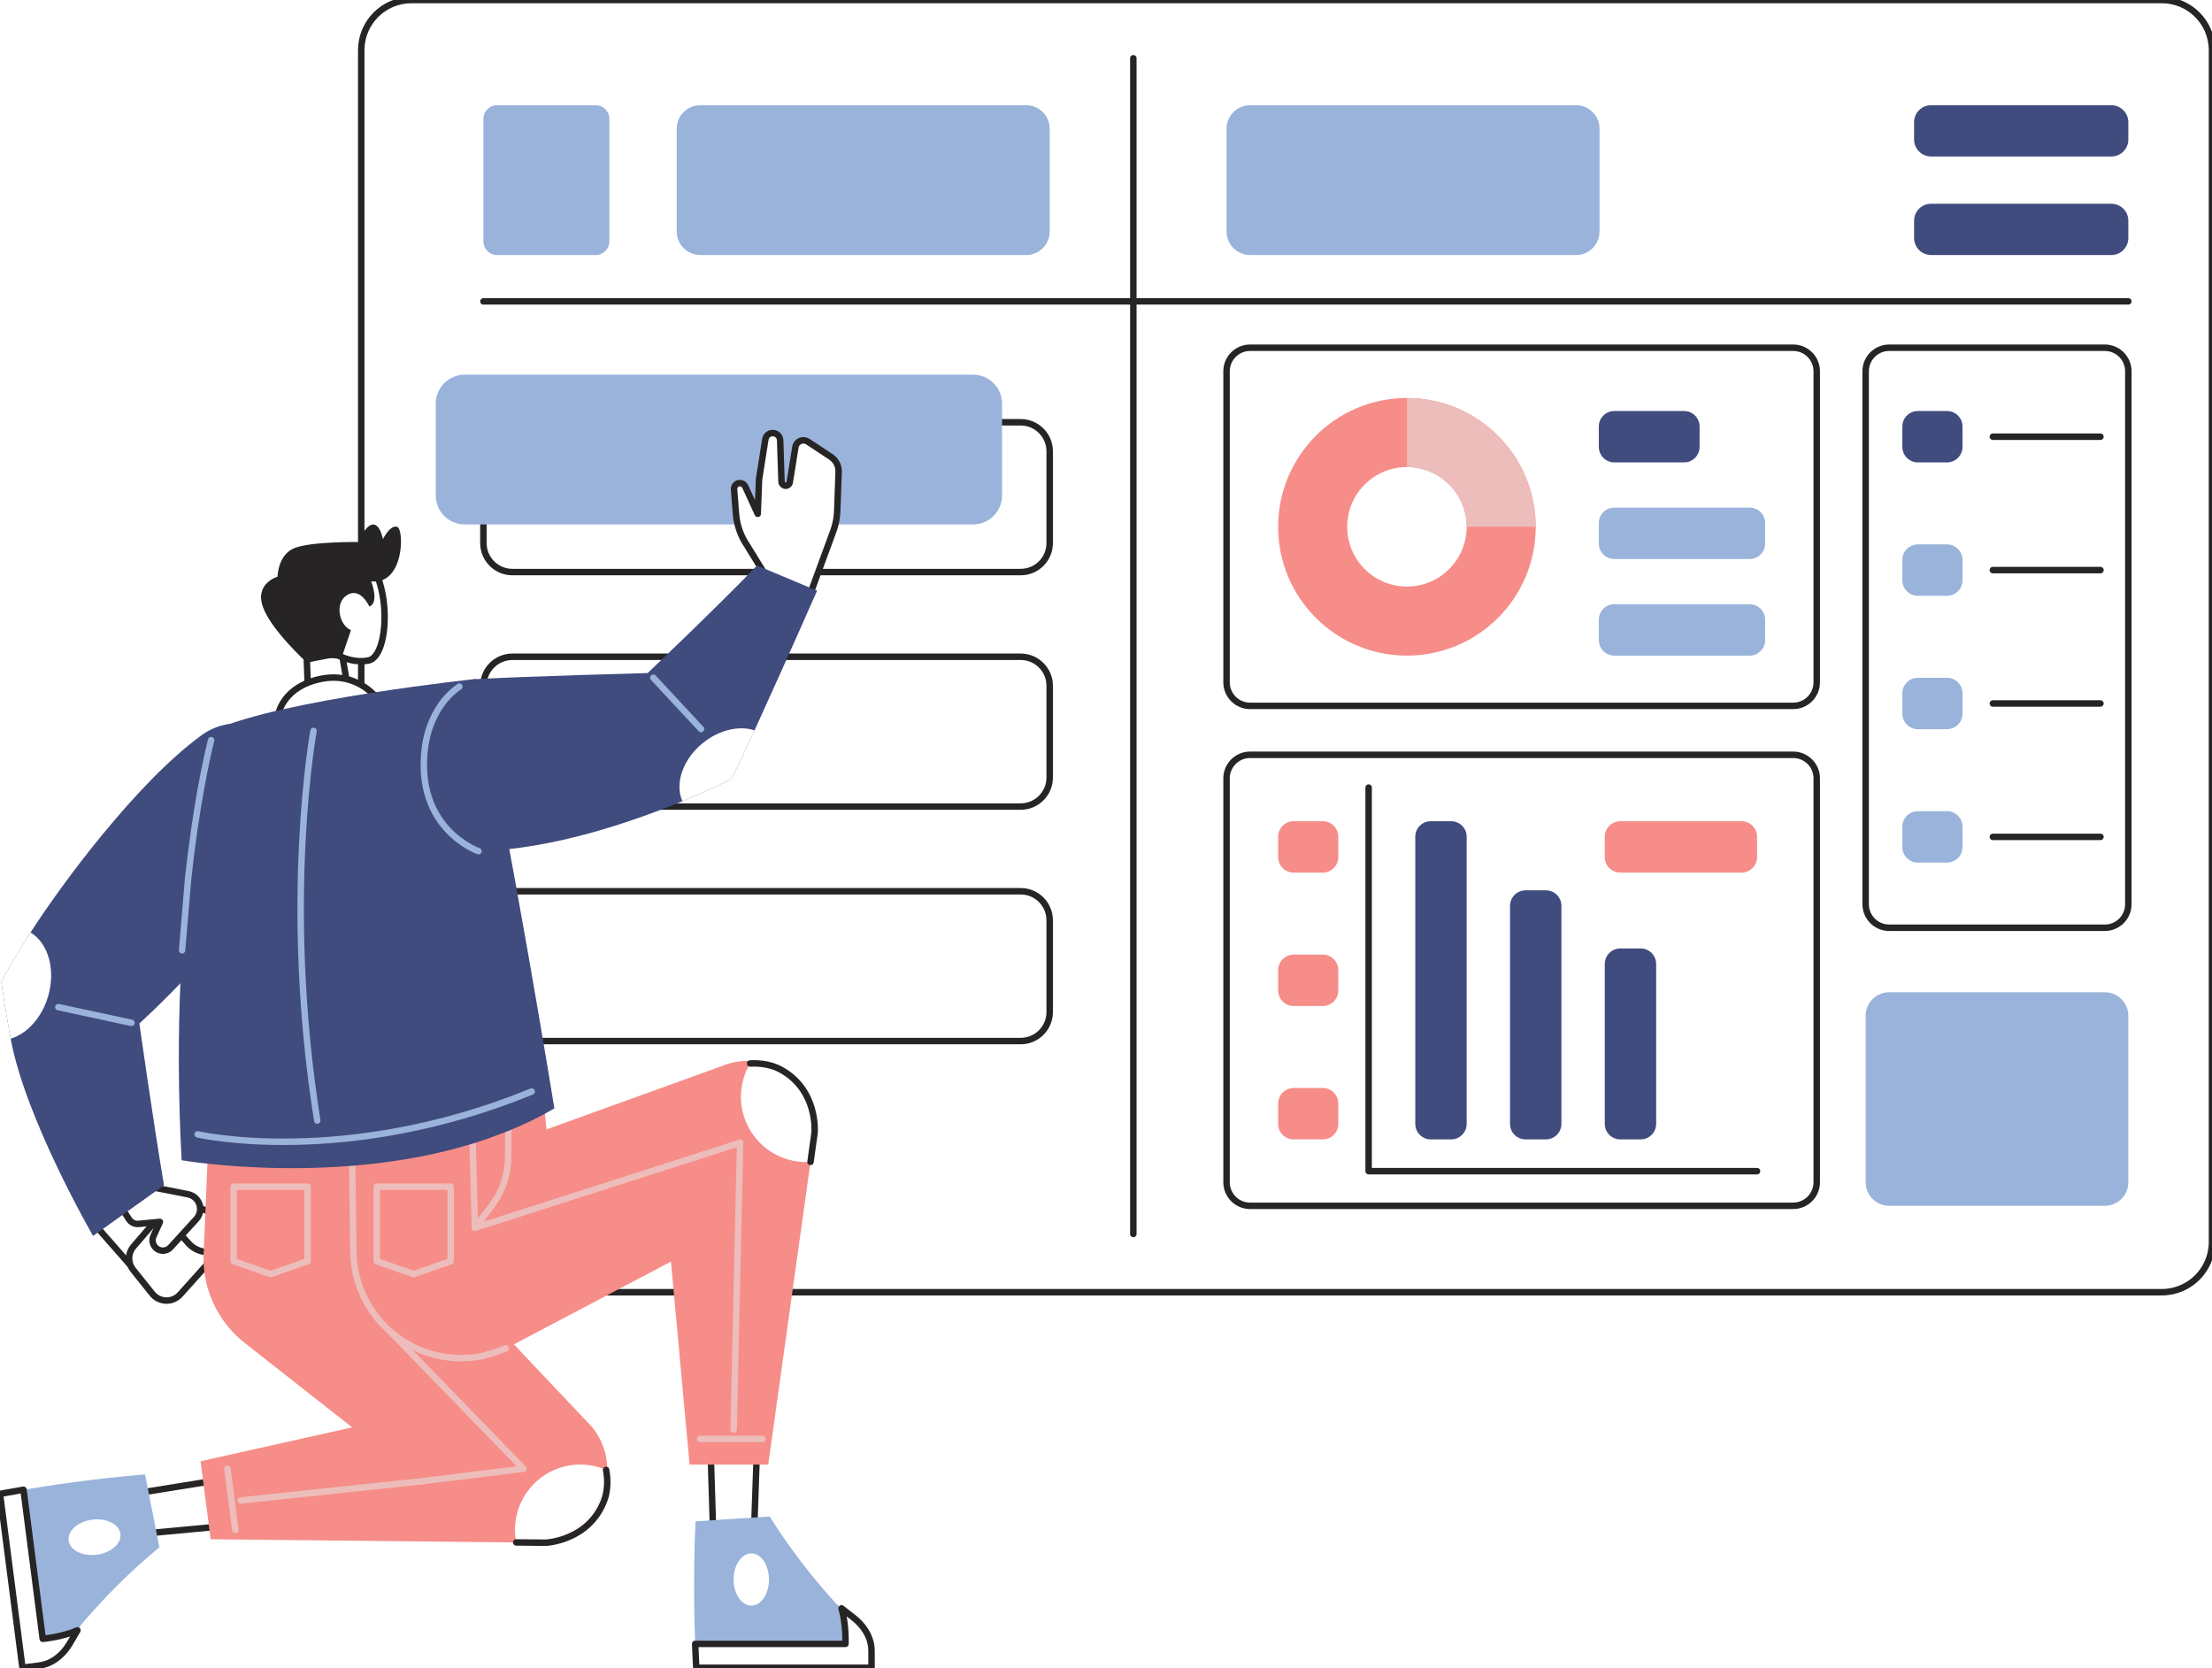
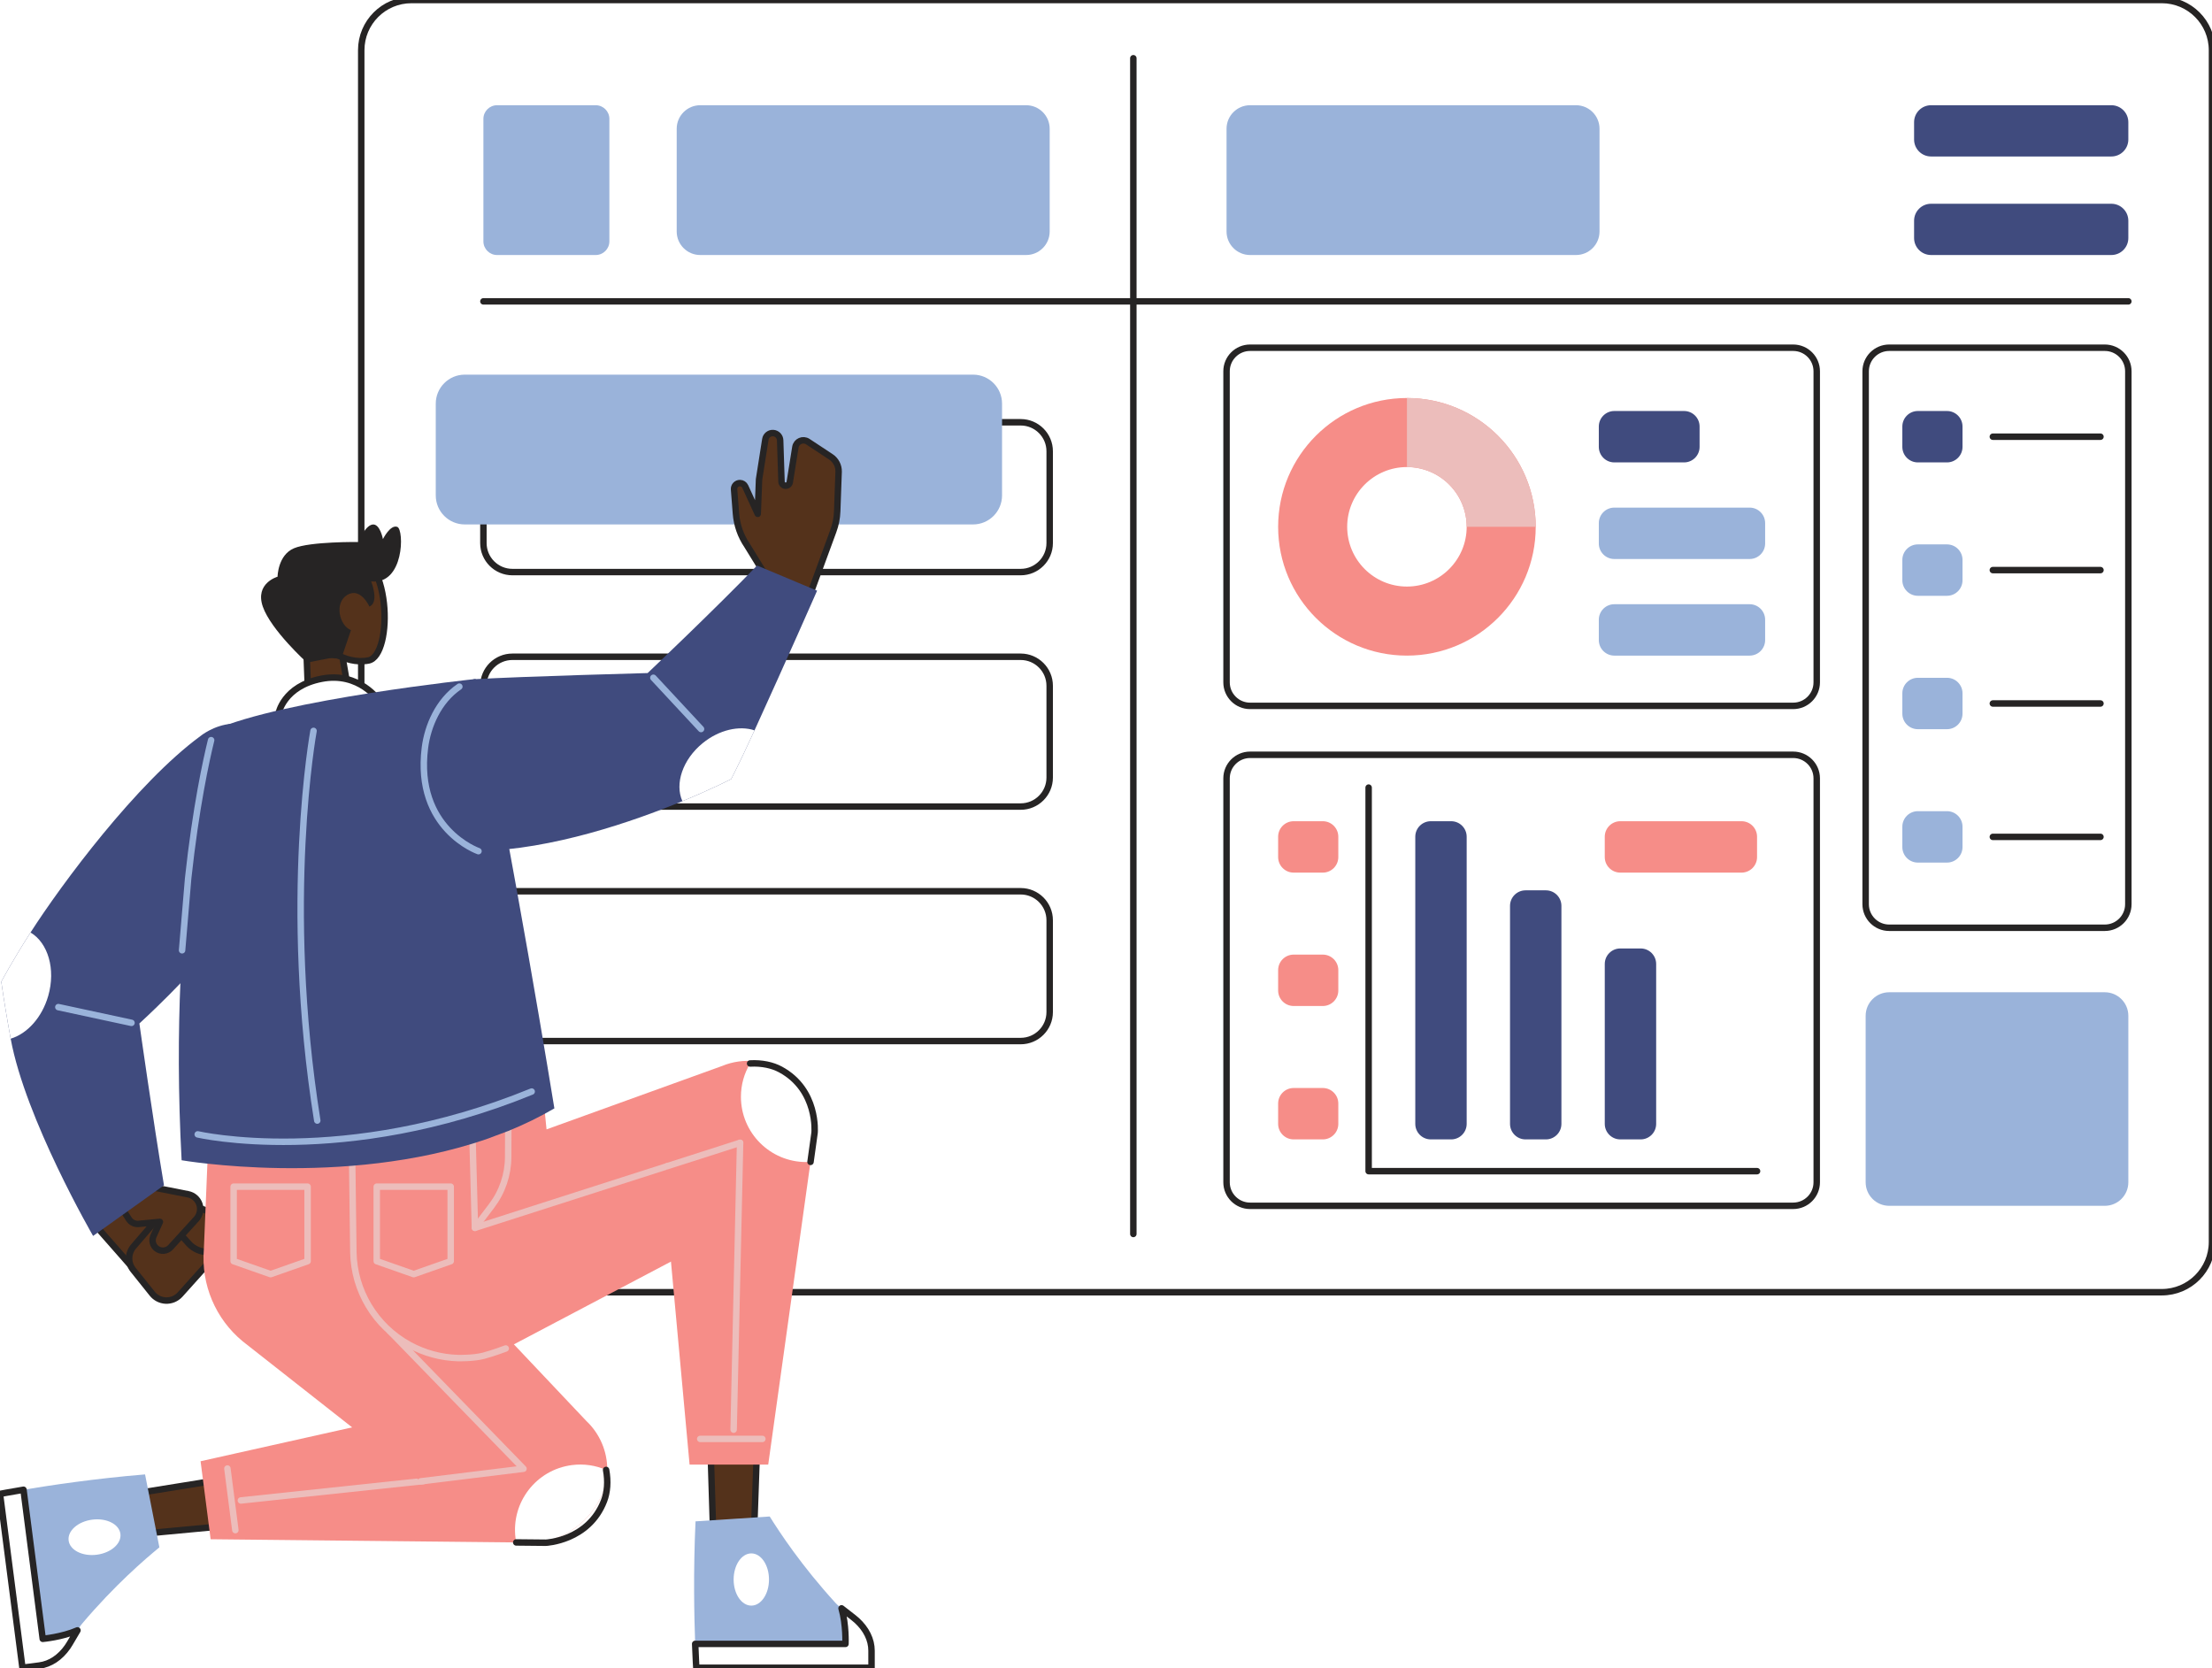
<svg xmlns="http://www.w3.org/2000/svg" viewBox="-89.512 0 537.238 405.009">
  <path class="st3" d="M 435.538 313.817 L 10.411 313.817 C 3.68 313.817 -1.777 308.361 -1.777 301.629 L -1.777 12.188 C -1.777 5.457 3.68 0 10.411 0 L 435.538 0 C 442.269 0 447.726 5.457 447.726 12.188 L 447.726 301.629 C 447.726 308.361 442.269 313.817 435.538 313.817 Z" style="fill: rgb(255, 255, 255); stroke: rgb(38, 36, 36); stroke-linecap: round; stroke-linejoin: round; stroke-miterlimit: 10; stroke-width: 1.568px;" />
  <line class="st1" x1="185.746" y1="14.144" x2="185.746" y2="299.673" style="fill: none; stroke: rgb(38, 36, 36); stroke-linecap: round; stroke-linejoin: round; stroke-miterlimit: 10; stroke-width: 1.568px;" />
  <line class="st1" x1="427.406" y1="73.189" x2="27.893" y2="73.189" style="fill: none; stroke: rgb(38, 36, 36); stroke-linecap: round; stroke-linejoin: round; stroke-miterlimit: 10; stroke-width: 1.568px;" />
  <path class="st1" d="M 158.383 138.93 L 34.94 138.93 C 31.048 138.93 27.893 135.775 27.893 131.883 L 27.893 109.598 C 27.893 105.706 31.048 102.551 34.94 102.551 L 158.383 102.551 C 162.274 102.551 165.429 105.706 165.429 109.598 L 165.429 131.883 C 165.429 135.775 162.274 138.93 158.383 138.93 Z" style="fill: none; stroke: rgb(38, 36, 36); stroke-linecap: round; stroke-linejoin: round; stroke-miterlimit: 10; stroke-width: 1.568px;" />
  <path class="st0" d="M 159.71 61.931 L 80.559 61.931 C 77.401 61.931 74.841 59.371 74.841 56.213 L 74.841 31.272 C 74.841 28.113 77.401 25.553 80.559 25.553 L 159.71 25.553 C 162.869 25.553 165.429 28.113 165.429 31.272 L 165.429 56.213 C 165.429 59.371 162.869 61.931 159.71 61.931 Z" style="fill: rgb(154, 179, 218);" />
  <path class="st0" d="M 293.254 61.931 L 214.103 61.931 C 210.944 61.931 208.384 59.371 208.384 56.213 L 208.384 31.272 C 208.384 28.113 210.944 25.553 214.103 25.553 L 293.254 25.553 C 296.412 25.553 298.972 28.113 298.972 31.272 L 298.972 56.213 C 298.972 59.371 296.412 61.931 293.254 61.931 Z" style="fill: #9ab3da;" />
  <path class="st3" d="M 346.007 171.424 L 214.103 171.424 C 210.944 171.424 208.384 168.863 208.384 165.705 L 208.384 90.166 C 208.384 87.008 210.944 84.448 214.103 84.448 L 346.007 84.448 C 349.166 84.448 351.726 87.008 351.726 90.166 L 351.726 165.705 C 351.726 168.863 349.166 171.424 346.007 171.424 Z" style="fill: rgb(255, 255, 255); stroke: rgb(38, 36, 36); stroke-linecap: round; stroke-linejoin: round; stroke-miterlimit: 10; stroke-width: 1.568px;" />
  <path class="st3" d="M 346.007 292.834 L 214.103 292.834 C 210.944 292.834 208.384 290.274 208.384 287.116 L 208.384 189.023 C 208.384 185.865 210.944 183.305 214.103 183.305 L 346.007 183.305 C 349.166 183.305 351.726 185.865 351.726 189.023 L 351.726 287.116 C 351.726 290.274 349.166 292.834 346.007 292.834 Z" style="fill: rgb(255, 255, 255); stroke: rgb(38, 36, 36); stroke-linecap: round; stroke-linejoin: round; stroke-miterlimit: 10; stroke-width: 1.568px;" />
  <path class="st0" d="M 421.688 292.834 L 369.326 292.834 C 366.168 292.834 363.607 290.274 363.607 287.116 L 363.607 246.691 C 363.607 243.532 366.168 240.972 369.326 240.972 L 421.688 240.972 C 424.846 240.972 427.406 243.532 427.406 246.691 L 427.406 287.116 C 427.406 290.274 424.846 292.834 421.688 292.834 Z" style="fill: #9ab3da;" />
  <path class="st2" d="M 423.28 38.002 L 379.495 38.002 C 377.217 38.002 375.37 36.155 375.37 33.876 L 375.37 29.679 C 375.37 27.4 377.217 25.553 379.495 25.553 L 423.28 25.553 C 425.559 25.553 427.406 27.4 427.406 29.679 L 427.406 33.876 C 427.406 36.155 425.559 38.002 423.28 38.002 Z" style="fill: #404b7e;" />
  <path class="st2" d="M 423.28 61.931 L 379.495 61.931 C 377.217 61.931 375.37 60.084 375.37 57.806 L 375.37 53.608 C 375.37 51.329 377.217 49.482 379.495 49.482 L 423.28 49.482 C 425.559 49.482 427.406 51.329 427.406 53.608 L 427.406 57.806 C 427.406 60.084 425.559 61.931 423.28 61.931 Z" style="fill: #404b7e;" />
  <path class="st0" d="M 55.168 61.931 L 31.217 61.931 C 29.381 61.931 27.893 60.443 27.893 58.608 L 27.893 28.877 C 27.893 27.041 29.381 25.553 31.217 25.553 L 55.168 25.553 C 57.004 25.553 58.492 27.041 58.492 28.877 L 58.492 58.608 C 58.492 60.443 57.004 61.931 55.168 61.931 Z" style="fill: #9ab3da;" />
  <path class="st1" d="M 158.383 195.876 L 34.94 195.876 C 31.048 195.876 27.893 192.721 27.893 188.83 L 27.893 166.544 C 27.893 162.653 31.048 159.498 34.94 159.498 L 158.383 159.498 C 162.274 159.498 165.429 162.653 165.429 166.544 L 165.429 188.83 C 165.429 192.721 162.274 195.876 158.383 195.876 Z" style="fill: none; stroke: rgb(38, 36, 36); stroke-linecap: round; stroke-linejoin: round; stroke-miterlimit: 10; stroke-width: 1.568px;" />
  <path class="st1" d="M 158.383 252.823 L 34.94 252.823 C 31.048 252.823 27.893 249.668 27.893 245.776 L 27.893 223.49 C 27.893 219.599 31.048 216.444 34.94 216.444 L 158.383 216.444 C 162.274 216.444 165.429 219.599 165.429 223.49 L 165.429 245.776 C 165.429 249.668 162.274 252.823 158.383 252.823 Z" style="fill: none; stroke: rgb(38, 36, 36); stroke-linecap: round; stroke-linejoin: round; stroke-miterlimit: 10; stroke-width: 1.568px;" />
  <path class="st0" d="M 252.195 96.656 C 234.925 96.656 220.915 110.666 220.915 127.936 C 220.915 145.216 234.925 159.216 252.195 159.216 C 269.465 159.216 283.475 145.216 283.475 127.936 C 283.475 110.666 269.465 96.656 252.195 96.656 Z M 252.195 142.446 C 244.185 142.446 237.685 135.946 237.685 127.936 C 237.685 119.926 244.185 113.426 252.195 113.426 C 260.205 113.426 266.705 119.926 266.705 127.936 C 266.705 135.946 260.205 142.446 252.195 142.446 Z" style="fill: rgb(246, 141, 136);" />
  <path class="st2" d="M 283.475 127.936 L 266.705 127.936 C 266.705 119.926 260.205 113.426 252.195 113.426 L 252.195 96.656 C 269.465 96.656 283.475 110.666 283.475 127.936 Z" style="fill: rgb(236, 189, 187);" />
  <path class="st0" d="M 335.425 135.756 L 302.569 135.756 C 300.487 135.756 298.799 134.068 298.799 131.986 L 298.799 127.044 C 298.799 124.962 300.487 123.274 302.569 123.274 L 335.425 123.274 C 337.507 123.274 339.195 124.962 339.195 127.044 L 339.195 131.986 C 339.195 134.068 337.507 135.756 335.425 135.756 Z" style="fill: #9ab3da;" />
  <path class="st2" d="M 319.504 112.296 L 302.569 112.296 C 300.487 112.296 298.799 110.608 298.799 108.526 L 298.799 103.584 C 298.799 101.502 300.487 99.814 302.569 99.814 L 319.504 99.814 C 321.586 99.814 323.274 101.502 323.274 103.584 L 323.274 108.526 C 323.274 110.608 321.586 112.296 319.504 112.296 Z" style="fill: #404b7e;" />
  <path class="st0" d="M 335.425 159.216 L 302.569 159.216 C 300.487 159.216 298.799 157.528 298.799 155.446 L 298.799 150.504 C 298.799 148.422 300.487 146.734 302.569 146.734 L 335.425 146.734 C 337.507 146.734 339.195 148.422 339.195 150.504 L 339.195 155.446 C 339.195 157.528 337.507 159.216 335.425 159.216 Z" style="fill: #9ab3da;" />
  <path class="st3" d="M 421.688 225.309 L 369.326 225.309 C 366.168 225.309 363.607 222.749 363.607 219.59 L 363.607 90.166 C 363.607 87.008 366.168 84.448 369.326 84.448 L 421.688 84.448 C 424.846 84.448 427.406 87.008 427.406 90.166 L 427.406 219.59 C 427.406 222.749 424.846 225.309 421.688 225.309 Z" style="fill: rgb(255, 255, 255); stroke: rgb(38, 36, 36); stroke-linecap: round; stroke-linejoin: round; stroke-miterlimit: 10; stroke-width: 1.568px;" />
  <line class="st1" x1="394.498" y1="106.055" x2="420.637" y2="106.055" style="fill: none; stroke: rgb(38, 36, 36); stroke-linecap: round; stroke-linejoin: round; stroke-miterlimit: 10; stroke-width: 1.568px;" />
  <line class="st1" x1="394.498" y1="138.449" x2="420.637" y2="138.449" style="fill: none; stroke: rgb(38, 36, 36); stroke-linecap: round; stroke-linejoin: round; stroke-miterlimit: 10; stroke-width: 1.568px;" />
  <line class="st1" x1="394.498" y1="170.844" x2="420.637" y2="170.844" style="fill: none; stroke: rgb(38, 36, 36); stroke-linecap: round; stroke-linejoin: round; stroke-miterlimit: 10; stroke-width: 1.568px;" />
  <line class="st1" x1="394.498" y1="203.238" x2="420.637" y2="203.238" style="fill: none; stroke: rgb(38, 36, 36); stroke-linecap: round; stroke-linejoin: round; stroke-miterlimit: 10; stroke-width: 1.568px;" />
  <path class="st2" d="M 383.362 112.296 L 376.288 112.296 C 374.206 112.296 372.518 110.608 372.518 108.526 L 372.518 103.584 C 372.518 101.502 374.206 99.814 376.288 99.814 L 383.362 99.814 C 385.444 99.814 387.132 101.502 387.132 103.584 L 387.132 108.526 C 387.132 110.608 385.444 112.296 383.362 112.296 Z" style="fill: #404b7e;" />
  <path class="st0" d="M 383.362 144.69 L 376.288 144.69 C 374.206 144.69 372.518 143.002 372.518 140.92 L 372.518 135.978 C 372.518 133.896 374.206 132.208 376.288 132.208 L 383.362 132.208 C 385.444 132.208 387.132 133.896 387.132 135.978 L 387.132 140.92 C 387.132 143.002 385.444 144.69 383.362 144.69 Z" style="fill: #9ab3da;" />
  <path class="st0" d="M 383.362 177.085 L 376.288 177.085 C 374.206 177.085 372.518 175.397 372.518 173.315 L 372.518 168.373 C 372.518 166.291 374.206 164.603 376.288 164.603 L 383.362 164.603 C 385.444 164.603 387.132 166.291 387.132 168.373 L 387.132 173.315 C 387.132 175.397 385.444 177.085 383.362 177.085 Z" style="fill: #9ab3da;" />
  <path class="st0" d="M 383.362 209.479 L 376.288 209.479 C 374.206 209.479 372.518 207.792 372.518 205.71 L 372.518 200.767 C 372.518 198.685 374.206 196.998 376.288 196.998 L 383.362 196.998 C 385.444 196.998 387.132 198.685 387.132 200.767 L 387.132 205.71 C 387.132 207.792 385.444 209.479 383.362 209.479 Z" style="fill: #9ab3da;" />
  <path class="st0" d="M 231.759 211.916 L 224.685 211.916 C 222.603 211.916 220.915 210.228 220.915 208.146 L 220.915 203.204 C 220.915 201.122 222.603 199.434 224.685 199.434 L 231.759 199.434 C 233.841 199.434 235.529 201.122 235.529 203.204 L 235.529 208.146 C 235.529 210.228 233.841 211.916 231.759 211.916 Z" style="fill: rgb(246, 141, 136);" />
  <path class="st0" d="M 231.759 244.31 L 224.685 244.31 C 222.603 244.31 220.915 242.623 220.915 240.541 L 220.915 235.598 C 220.915 233.516 222.603 231.829 224.685 231.829 L 231.759 231.829 C 233.841 231.829 235.529 233.516 235.529 235.598 L 235.529 240.541 C 235.529 242.623 233.841 244.31 231.759 244.31 Z" style="fill: rgb(246, 141, 136);" />
  <path class="st0" d="M 231.759 276.705 L 224.685 276.705 C 222.603 276.705 220.915 275.017 220.915 272.935 L 220.915 267.993 C 220.915 265.911 222.603 264.223 224.685 264.223 L 231.759 264.223 C 233.841 264.223 235.529 265.911 235.529 267.993 L 235.529 272.935 C 235.529 275.017 233.841 276.705 231.759 276.705 Z" style="fill: rgb(246, 141, 136);" />
  <polyline class="st1" points="242.894 191.269 242.894 284.418 337.231 284.418" style="fill: none; stroke: rgb(38, 36, 36); stroke-linecap: round; stroke-linejoin: round; stroke-miterlimit: 10; stroke-width: 1.568px;" />
  <path class="st2" d="M 266.705 203.204 L 266.705 272.935 C 266.705 275.017 265.017 276.705 262.935 276.705 L 257.993 276.705 C 255.911 276.705 254.224 275.017 254.224 272.935 L 254.224 203.204 C 254.224 201.122 255.911 199.434 257.993 199.434 L 262.935 199.434 C 265.017 199.434 266.705 201.122 266.705 203.204 Z" style="fill: #404b7e;" />
  <path class="st2" d="M 289.716 219.99 L 289.716 272.935 C 289.716 275.017 288.028 276.705 285.946 276.705 L 281.004 276.705 C 278.922 276.705 277.234 275.017 277.234 272.935 L 277.234 219.99 C 277.234 217.908 278.922 216.22 281.004 216.22 L 285.946 216.22 C 288.028 216.22 289.716 217.908 289.716 219.99 Z" style="fill: #404b7e;" />
  <path class="st2" d="M 312.727 234.105 L 312.727 272.935 C 312.727 275.017 311.039 276.705 308.957 276.705 L 304.015 276.705 C 301.933 276.705 300.245 275.017 300.245 272.935 L 300.245 234.105 C 300.245 232.023 301.933 230.335 304.015 230.335 L 308.957 230.335 C 311.039 230.335 312.727 232.023 312.727 234.105 Z" style="fill: #404b7e;" />
  <path class="st0" d="M 333.461 211.916 L 304.015 211.916 C 301.933 211.916 300.245 210.228 300.245 208.146 L 300.245 203.204 C 300.245 201.122 301.933 199.434 304.015 199.434 L 333.461 199.434 C 335.543 199.434 337.231 201.122 337.231 203.204 L 337.231 208.146 C 337.231 210.228 335.543 211.916 333.461 211.916 Z" style="fill: rgb(246, 141, 136);" />
  <path class="st2" d="M 146.814 127.361 L 23.37 127.361 C 19.479 127.361 16.324 124.206 16.324 120.314 L 16.324 98.028 C 16.324 94.137 19.479 90.982 23.37 90.982 L 146.814 90.982 C 150.705 90.982 153.86 94.137 153.86 98.028 L 153.86 120.314 C 153.86 124.206 150.705 127.361 146.814 127.361 Z" style="fill: rgb(154, 179, 218);" />
-   <polygon class="st3" points="-65.921 298.049 -51.713 314.22 -37.036 297.088 -57.684 287.304" style="fill: rgb(255, 255, 255); stroke: rgb(38, 36, 36); stroke-linecap: round; stroke-linejoin: round; stroke-miterlimit: 10; stroke-width: 1.568px;" />
-   <path class="st3" d="M -52.237 297.091 L -57.073 302.707 C -58.468 304.326 -58.512 306.71 -57.176 308.379 L -52.535 314.18 C -51.741 315.172 -50.561 315.777 -49.292 315.841 L -49.292 315.841 C -47.954 315.909 -46.657 315.369 -45.762 314.372 L -39.481 307.375 C -38.272 306.028 -38.001 304.083 -38.796 302.457 L -39.505 301.007 C -39.906 300.187 -40.55 299.51 -41.349 299.069 L -46.726 296.102 C -48.566 295.086 -50.865 295.499 -52.237 297.091 Z" style="fill: rgb(255, 255, 255); stroke: rgb(38, 36, 36); stroke-linecap: round; stroke-linejoin: round; stroke-miterlimit: 10; stroke-width: 1.568px;" />
-   <path class="st3" d="M -48.317 293.086 L -48.317 293.086 C -47.493 291.968 -46.029 291.53 -44.726 292.011 L -39.163 294.067 C -37.445 294.702 -36.094 296.063 -35.473 297.787 L -34.834 299.561 C -34.44 300.655 -34.687 301.876 -35.474 302.731 L -35.735 303.015 C -36.307 303.635 -37.106 303.998 -37.95 304.019 L -38.907 304.043 C -40.728 304.09 -42.477 303.334 -43.692 301.977 L -48.131 297.016 C -49.116 295.916 -49.194 294.275 -48.317 293.086 Z" style="fill: rgb(255, 255, 255); stroke: rgb(38, 36, 36); stroke-linecap: round; stroke-linejoin: round; stroke-miterlimit: 10; stroke-width: 1.568px;" />
-   <path class="st3" d="M -57.684 287.304 L -43.835 290.028 C -42.547 290.281 -41.494 291.208 -41.078 292.453 C -40.659 293.708 -40.953 295.091 -41.844 296.068 L -48.09 302.911 C -48.977 303.883 -50.464 304.006 -51.499 303.193 C -52.41 302.477 -52.714 301.232 -52.235 300.177 L -50.67 296.734 L -55.847 297.228 C -56.784 297.317 -57.693 296.875 -58.201 296.082 L -61.112 291.544 L -57.684 287.304 Z" style="fill: rgb(255, 255, 255); stroke: rgb(38, 36, 36); stroke-linecap: round; stroke-linejoin: round; stroke-miterlimit: 10; stroke-width: 1.568px;" />
+   <polygon class="st3" points="-65.921 298.049 -51.713 314.22 -37.036 297.088 -57.684 287.304" style="stroke: rgb(38, 36, 36); stroke-linecap: round; stroke-linejoin: round; stroke-miterlimit: 10; stroke-width: 1.568px; fill: rgb(84, 50, 27);" />
+   <path class="st3" d="M -52.237 297.091 L -57.073 302.707 C -58.468 304.326 -58.512 306.71 -57.176 308.379 L -52.535 314.18 C -51.741 315.172 -50.561 315.777 -49.292 315.841 L -49.292 315.841 C -47.954 315.909 -46.657 315.369 -45.762 314.372 L -39.481 307.375 C -38.272 306.028 -38.001 304.083 -38.796 302.457 L -39.505 301.007 C -39.906 300.187 -40.55 299.51 -41.349 299.069 L -46.726 296.102 C -48.566 295.086 -50.865 295.499 -52.237 297.091 Z" style="stroke: rgb(38, 36, 36); stroke-linecap: round; stroke-linejoin: round; stroke-miterlimit: 10; stroke-width: 1.568px; fill: rgb(84, 50, 27);" />
+   <path class="st3" d="M -48.317 293.086 L -48.317 293.086 C -47.493 291.968 -46.029 291.53 -44.726 292.011 L -39.163 294.067 C -37.445 294.702 -36.094 296.063 -35.473 297.787 L -34.834 299.561 C -34.44 300.655 -34.687 301.876 -35.474 302.731 L -35.735 303.015 C -36.307 303.635 -37.106 303.998 -37.95 304.019 L -38.907 304.043 C -40.728 304.09 -42.477 303.334 -43.692 301.977 L -48.131 297.016 C -49.116 295.916 -49.194 294.275 -48.317 293.086 Z" style="stroke: rgb(38, 36, 36); stroke-linecap: round; stroke-linejoin: round; stroke-miterlimit: 10; stroke-width: 1.568px; fill: rgb(84, 50, 27);" />
+   <path class="st3" d="M -57.684 287.304 L -43.835 290.028 C -42.547 290.281 -41.494 291.208 -41.078 292.453 C -40.659 293.708 -40.953 295.091 -41.844 296.068 L -48.09 302.911 C -48.977 303.883 -50.464 304.006 -51.499 303.193 C -52.41 302.477 -52.714 301.232 -52.235 300.177 L -50.67 296.734 L -55.847 297.228 C -56.784 297.317 -57.693 296.875 -58.201 296.082 L -61.112 291.544 L -57.684 287.304 Z" style="stroke: rgb(38, 36, 36); stroke-linecap: round; stroke-linejoin: round; stroke-miterlimit: 10; stroke-width: 1.568px; fill: rgb(84, 50, 27);" />
  <path class="st2" d="M -18.106 186.878 C -8.212 205.71 -55.66 248.551 -55.66 248.551 C -55.66 248.551 -52.312 272.275 -49.685 287.851 L -66.901 300.147 C -66.901 300.147 -83.341 271.771 -86.92 252.247 C -87.795 247.464 -88.587 242.747 -89.197 238.41 C -89.197 238.41 -86.622 233.525 -82.097 226.459 C -74.559 214.685 -56.314 190.109 -40.845 178.764 C -40.845 178.764 -27.997 168.049 -18.106 186.878 Z" style="fill: #404b7e;" />
  <path class="st4" d="M -77.796 241.844 C -79.316 247.147 -82.947 251.063 -86.92 252.247 C -87.795 247.464 -88.587 242.747 -89.197 238.41 C -89.197 238.41 -86.622 233.525 -82.097 226.459 C -77.852 228.971 -75.94 235.364 -77.796 241.844 Z" style="fill: rgb(255, 255, 255);" />
  <line class="st1" x1="-75.343" y1="244.579" x2="-57.574" y2="248.403" style="fill: none; stroke-linecap: round; stroke-linejoin: round; stroke-miterlimit: 10; stroke-width: 1.568px; stroke: rgb(154, 179, 218);" />
-   <polygon class="st3" points="-36.099 370.715 -60.205 372.978 -55.953 362.578 -35.77 359.337" style="fill: rgb(255, 255, 255); stroke: rgb(38, 36, 36); stroke-linecap: round; stroke-linejoin: round; stroke-miterlimit: 10; stroke-width: 1.568px;" />
+   <polygon class="st3" points="-36.099 370.715 -60.205 372.978 -55.953 362.578 -35.77 359.337" style="stroke: rgb(38, 36, 36); stroke-linecap: round; stroke-linejoin: round; stroke-miterlimit: 10; stroke-width: 1.568px; fill: rgb(84, 50, 27);" />
  <g transform="matrix(1, 0, 0, 1, -121.6304, -97.21576)">
    <path class="st0" d="M48.508,497.192c0.925-1.323,2.478-4.395,3.507-5.614 c7.963-9.429,15.396-15.781,18.812-18.584l-3.477-17.714 c-11.968,0.98-23.1,2.652-29.527,3.725 c-3.582,0.596-5.704,1.009-5.704,1.009l5.45,42.21l4.101-0.529 C44.334,501.351,46.731,499.732,48.508,497.192z" style="fill: #9ab3da;" />
    <ellipse transform="matrix(0.9917685 -0.1280438 0.1280438 0.9917685 -59.7945 10.92513)" class="st4" cx="55.075" cy="470.525" rx="6.341" ry="4.294" style="fill: rgb(255, 255, 255);" />
    <path class="st4" d="M41.668,501.696l-4.1,0.529l-5.449-42.209 c0,0,2.122-0.413,5.704-1.012l4.674,36.205c0,0,4.669-0.41,8.438-2.054 c-0.858,1.392-1.791,3.128-2.426,4.036 C46.73,499.733,44.333,501.351,41.668,501.696z" style="fill: rgb(255, 255, 255);" />
    <path class="st1" d="M41.668,501.696l-4.1,0.529l-5.449-42.209 c0,0,2.122-0.413,5.704-1.012l4.674,36.205c0,0,4.669-0.41,8.438-2.054 c-0.858,1.392-1.791,3.128-2.426,4.036 C46.73,499.733,44.333,501.351,41.668,501.696z" style="fill: none; stroke: rgb(38, 36, 36); stroke-linecap: round; stroke-linejoin: round; stroke-miterlimit: 10; stroke-width: 1.568px;" />
  </g>
  <path class="st0" d="M 43.047 374.653 L 35.869 374.582 L -38.351 373.809 L -40.797 354.866 L 11.536 343.169 C 43.418 334.334 55.739 346.597 57.694 356.972 C 58.215 359.759 57.994 362.419 57.192 364.488 C 53.438 374.229 43.047 374.653 43.047 374.653 Z" style="fill: rgb(246, 141, 136);" />
  <path class="st4" d="M 43.047 374.653 L 35.869 374.582 C 35.796 374.248 35.741 373.903 35.696 373.556 C 34.574 364.868 40.707 356.917 49.385 355.797 C 52.311 355.419 55.161 355.867 57.694 356.972 C 58.215 359.759 57.994 362.419 57.192 364.488 C 53.438 374.229 43.047 374.653 43.047 374.653 Z" style="fill: rgb(255, 255, 255);" />
  <line class="st1" x1="38.274" y1="357.029" x2="-31.006" y2="364.39" style="fill: none; stroke-linecap: round; stroke-linejoin: round; stroke-miterlimit: 10; stroke-width: 1.568px; stroke: rgb(236, 189, 187);" />
  <line class="st1" x1="28.358" y1="340.218" x2="38.274" y2="357.029" style="fill: none; stroke: rgb(38, 36, 36); stroke-linecap: round; stroke-linejoin: round; stroke-miterlimit: 10; stroke-width: 1.568px;" />
  <line class="st1" x1="-34.283" y1="356.631" x2="-32.351" y2="371.596" style="fill: none; stroke-linecap: round; stroke-linejoin: round; stroke-miterlimit: 10; stroke-width: 1.568px; stroke: rgb(236, 189, 187);" />
  <path class="st0" d="M 57.979 356.89 C 57.979 357.39 57.959 357.9 57.899 358.41 C 57.899 358.42 57.899 358.43 57.899 358.43 C 57.859 358.95 57.779 359.46 57.679 359.98 C 55.659 368.27 48.429 374.19 39.989 374.62 C 39.659 374.64 39.329 374.65 38.999 374.65 L 38.299 374.65 C 37.809 374.65 37.319 374.63 36.839 374.59 C 36.509 374.57 36.179 374.54 35.849 374.49 C 32.419 374.05 29.159 372.69 26.419 370.54 L -30.561 325.75 C -37.171 320.3 -40.691 311.97 -40.001 303.43 L -38.231 260.58 L 13.859 258.94 L 11.739 301.56 L 52.879 345.07 C 56.169 348.17 57.979 352.46 57.979 356.89 Z" style="fill: rgb(246, 141, 136);" />
  <polygon class="st1" points="-14.805 306.278 -23.787 309.43 -32.769 306.278 -32.769 288.185 -14.805 288.185" style="fill: none; stroke-linecap: round; stroke-linejoin: round; stroke-miterlimit: 10; stroke-width: 1.568px; stroke: rgb(236, 189, 187);" />
  <path class="st4" d="M 57.899 358.41 C 57.899 358.42 57.899 358.43 57.899 358.43 C 57.859 358.95 57.779 359.46 57.679 359.98 C 55.659 368.27 48.429 374.19 39.989 374.62 L 36.839 374.59 L 35.869 374.58 C 35.859 374.55 35.859 374.52 35.849 374.49 C 35.789 374.19 35.739 373.87 35.699 373.56 C 34.579 364.87 40.709 356.92 49.389 355.8 C 52.309 355.42 55.159 355.87 57.689 356.97 C 57.779 357.46 57.849 357.94 57.899 358.41 Z" style="fill: rgb(255, 255, 255);" />
  <path class="st1" d="M 57.694 356.972 C 58.215 359.759 57.994 362.419 57.192 364.488 C 53.438 374.229 43.047 374.653 43.047 374.653 L 35.869 374.582" style="fill: none; stroke: rgb(38, 36, 36); stroke-linecap: round; stroke-linejoin: round; stroke-miterlimit: 10; stroke-width: 1.568px;" />
  <polyline class="st1" points="5.06 323.165 37.633 356.684 12.689 359.747" style="fill: none; stroke-linecap: round; stroke-linejoin: round; stroke-miterlimit: 10; stroke-width: 1.568px; stroke: rgb(236, 189, 187);" />
  <path class="st0" d="M 9.884 326.589 L 9.884 326.589 C 17.389 330.711 26.434 330.905 34.108 327.107 L 93.717 295.702 C 100.586 292.082 105.667 285.8 107.769 278.326 L 107.769 278.326 C 109.64 271.673 107.108 264.564 101.452 260.592 L 101.452 260.592 C 96.897 257.395 91.026 256.745 85.882 258.868 L 43.229 274.271 L 41.374 255.736 L -4.159 267.855 L -3.691 304.06 C -3.539 313.463 1.642 322.062 9.884 326.589 Z" style="fill: rgb(246, 141, 136);" />
  <polygon class="st1" points="19.954 306.278 10.972 309.43 1.99 306.278 1.99 288.185 19.954 288.185" style="fill: none; stroke-linecap: round; stroke-linejoin: round; stroke-miterlimit: 10; stroke-width: 1.568px; stroke: rgb(236, 189, 187);" />
  <path class="st1" d="M -4.159 267.855 L -3.691 304.06 C -3.539 313.463 1.642 322.062 9.884 326.589 L 9.884 326.589 C 13.577 328.617 17.642 329.694 21.733 329.813 C 21.733 329.813 25.438 329.902 27.894 329.258 C 30.35 328.615 33.316 327.48 33.316 327.48" style="fill: none; stroke-linecap: round; stroke-linejoin: round; stroke-miterlimit: 10; stroke-width: 1.568px; stroke: rgb(236, 189, 187);" />
  <polyline class="st1" points="25.111 271.269 25.836 298.184 90.239 277.536" style="fill: none; stroke-linecap: round; stroke-linejoin: round; stroke-miterlimit: 10; stroke-width: 1.568px; stroke: rgb(236, 189, 187);" />
  <path class="st1" d="M 25.836 298.184 L 29.892 292.842 C 32.482 289.429 33.892 285.266 33.91 280.982 L 33.951 271.269" style="fill: none; stroke-linecap: round; stroke-linejoin: round; stroke-miterlimit: 10; stroke-width: 1.568px; stroke: rgb(236, 189, 187);" />
-   <polygon class="st3" points="94.29 353.049 93.448 377.246 83.678 371.698 83.048 351.267" style="fill: rgb(255, 255, 255); stroke: rgb(38, 36, 36); stroke-linecap: round; stroke-linejoin: round; stroke-miterlimit: 10; stroke-width: 1.568px;" />
+   <polygon class="st3" points="94.29 353.049 93.448 377.246 83.678 371.698 83.048 351.267" style="stroke: rgb(38, 36, 36); stroke-linecap: round; stroke-linejoin: round; stroke-miterlimit: 10; stroke-width: 1.568px; fill: rgb(84, 50, 27);" />
  <g transform="matrix(1, 0, 0, 1, -121.6304, -97.21576)">
    <path class="st0" d="M240.2,490.731c-1.193-1.087-4.042-3.021-5.119-4.197 c-8.331-9.105-13.68-17.29-16.022-21.036l-18.013,1.181 c-0.561,11.995-0.328,23.249-0.086,29.761c0.133,3.629,0.27,5.786,0.27,5.786 h42.56v-4.135C243.791,495.403,242.492,492.817,240.2,490.731z" style="fill: #9ab3da;" />
    <ellipse class="st4" cx="214.594" cy="480.803" rx="4.294" ry="6.341" style="fill: rgb(255, 255, 255);" />
    <path class="st4" d="M243.791,498.091v4.134h-42.559c0,0-0.138-2.158-0.273-5.787h36.505 c0,0,0.191-4.683-0.957-8.632c1.27,1.029,2.873,2.177,3.692,2.923 C242.492,492.819,243.791,495.403,243.791,498.091z" style="fill: rgb(255, 255, 255);" />
    <path class="st1" d="M243.791,498.091v4.134h-42.559c0,0-0.138-2.158-0.273-5.787h36.505 c0,0,0.191-4.683-0.957-8.632c1.27,1.029,2.873,2.177,3.692,2.923 C242.492,492.819,243.791,495.403,243.791,498.091z" style="fill: none; stroke: rgb(38, 36, 36); stroke-linecap: round; stroke-linejoin: round; stroke-miterlimit: 10; stroke-width: 1.568px;" />
  </g>
  <path class="st0" d="M 108.33 275.059 L 107.34 282.169 L 97.07 355.679 L 77.97 355.679 L 73.07 302.279 C 68.39 269.529 82.13 258.879 92.67 258.269 C 95.5 258.109 98.11 258.669 100.06 259.729 C 109.24 264.699 108.33 275.059 108.33 275.059 Z" style="fill: rgb(246, 141, 136);" />
  <path class="st4" d="M 108.33 275.059 L 107.34 282.169 C 107 282.199 106.65 282.209 106.3 282.209 C 97.54 282.209 90.44 275.109 90.44 266.359 C 90.44 263.409 91.25 260.639 92.67 258.269 C 95.5 258.109 98.11 258.669 100.06 259.729 C 109.24 264.699 108.33 275.059 108.33 275.059 Z" style="fill: rgb(255, 255, 255);" />
  <path class="st1" d="M 92.67 258.269 C 95.5 258.109 98.11 258.669 100.06 259.729 C 109.24 264.699 108.33 275.059 108.33 275.059 L 107.34 282.169" style="fill: none; stroke: rgb(38, 36, 36); stroke-linecap: round; stroke-linejoin: round; stroke-miterlimit: 10; stroke-width: 1.568px;" />
  <line class="st1" x1="90.239" y1="277.536" x2="88.669" y2="347.188" style="fill: none; stroke-linecap: round; stroke-linejoin: round; stroke-miterlimit: 10; stroke-width: 1.568px; stroke: rgb(236, 189, 187);" />
  <line class="st1" x1="72.483" y1="283.229" x2="90.239" y2="277.536" style="fill: none; stroke-linecap: round; stroke-linejoin: round; stroke-miterlimit: 10; stroke-width: 1.568px; stroke: rgb(236, 189, 187);" />
  <line class="st1" x1="80.554" y1="349.445" x2="95.643" y2="349.445" style="fill: none; stroke-linecap: round; stroke-linejoin: round; stroke-miterlimit: 10; stroke-width: 1.568px; stroke: rgb(236, 189, 187);" />
-   <polygon class="st3" points="-14.577 171.289 -15.061 158.6 -6.378 159.236 -4.65 169.347" style="fill: rgb(255, 255, 255); stroke: rgb(38, 36, 36); stroke-linecap: round; stroke-linejoin: round; stroke-miterlimit: 10; stroke-width: 1.568px;" />
-   <path class="st3" d="M -11.321 156.483 C -11.321 156.483 -6.063 161.58 -0.009 160.396 C 6.045 159.212 5.692 133.447 -5.493 133.451 C -16.677 133.455 -21.154 147.061 -11.321 156.483 Z" style="fill: rgb(255, 255, 255); stroke: rgb(38, 36, 36); stroke-linecap: round; stroke-linejoin: round; stroke-miterlimit: 10; stroke-width: 1.568px;" />
+   <polygon class="st3" points="-14.577 171.289 -15.061 158.6 -6.378 159.236 -4.65 169.347" style="stroke: rgb(38, 36, 36); stroke-linecap: round; stroke-linejoin: round; stroke-miterlimit: 10; stroke-width: 1.568px; fill: rgb(84, 50, 27);" />
+   <path class="st3" d="M -11.321 156.483 C -11.321 156.483 -6.063 161.58 -0.009 160.396 C 6.045 159.212 5.692 133.447 -5.493 133.451 C -16.677 133.455 -21.154 147.061 -11.321 156.483 Z" style="stroke: rgb(38, 36, 36); stroke-linecap: round; stroke-linejoin: round; stroke-miterlimit: 10; stroke-width: 1.568px; fill: rgb(84, 50, 27);" />
  <path class="st5" d="M 0.201 147.305 C 0.201 147.305 -1.901 142.549 -5.149 144.463 C -8.397 146.377 -7.098 151.929 -4.273 153.027 L -6.378 159.236 L -14.973 160.917 C -14.973 160.917 -23.721 152.996 -25.686 147.308 C -27.651 141.62 -22.098 140.055 -22.098 140.055 C -22.098 140.055 -22.055 134.826 -18.121 133.151 C -14.188 131.477 -2.44 131.629 -2.44 131.629 C -2.44 131.629 -0.929 127.711 0.926 127.388 C 2.78 127.066 3.494 130.921 3.494 130.921 C 3.494 130.921 5.301 127.292 6.99 127.96 C 8.679 128.628 8.675 142.092 0.629 141.189 C 0.629 141.189 2.694 146.298 0.201 147.305 Z" style="fill: rgb(38, 36, 36);" />
  <path class="st3" d="M -21.859 173.272 C -21.859 173.272 -20.677 166.649 -11.443 164.843 C -2.209 163.037 2.544 170.177 2.544 170.177 L -21.543 174.888 L -21.859 173.272 Z" style="fill: rgb(255, 255, 255); stroke: rgb(38, 36, 36); stroke-linecap: round; stroke-linejoin: round; stroke-miterlimit: 10; stroke-width: 1.568px;" />
  <path class="st2" d="M 45.133 269.175 C 41.533 271.276 37.785 273.092 33.951 274.651 L 28.527 276.677 C -6.167 288.541 -45.401 281.77 -45.401 281.77 C -48.915 216.411 -37.603 177.336 -37.603 177.336 C -21.072 169.862 26.013 164.893 26.013 164.893 C 34.819 205.567 45.133 269.175 45.133 269.175 Z" style="fill: #404b7e;" />
  <path class="st1" d="M -38.233 179.747 C -39.398 184.465 -41.942 195.993 -43.818 213.331 L -45.291 230.78" style="fill: none; stroke-linecap: round; stroke-linejoin: round; stroke-miterlimit: 10; stroke-width: 1.568px; stroke: rgb(154, 179, 218);" />
  <path class="st1" d="M -13.362 177.496 C -13.362 177.496 -20.965 218.826 -12.456 272.131" style="fill: none; stroke-linecap: round; stroke-linejoin: round; stroke-miterlimit: 10; stroke-width: 1.568px; stroke: rgb(154, 179, 218);" />
  <path class="st1" d="M -41.492 275.485 C -41.492 275.485 -5.932 283.694 39.618 265.085" style="fill: none; stroke-linecap: round; stroke-linejoin: round; stroke-miterlimit: 10; stroke-width: 1.568px; stroke: rgb(154, 179, 218);" />
-   <path class="st3" d="M 96.99 140.669 L 91.943 132.474 C 90.382 130.179 89.448 127.515 89.233 124.748 L 88.774 118.849 C 88.709 118.011 89.382 117.299 90.223 117.318 C 90.767 117.33 91.257 117.652 91.484 118.147 L 94.522 124.786 L 94.84 116.43 L 96.371 106.694 C 96.52 105.746 97.384 105.079 98.339 105.174 C 99.242 105.265 99.938 106.01 99.968 106.916 L 100.296 116.984 C 100.312 117.486 100.695 117.899 101.193 117.955 C 101.729 118.015 102.218 117.643 102.303 117.111 L 103.667 108.587 C 103.893 107.176 105.5 106.468 106.693 107.256 L 112.287 110.948 C 113.494 111.745 114.205 113.108 114.168 114.554 L 113.824 124.166 C 113.765 125.823 113.44 127.458 112.861 129.011 L 106.772 145.597 L 96.99 140.669 Z" style="fill: rgb(255, 255, 255); stroke: rgb(38, 36, 36); stroke-linecap: round; stroke-linejoin: round; stroke-miterlimit: 10; stroke-width: 1.568px;" />
+   <path class="st3" d="M 96.99 140.669 L 91.943 132.474 C 90.382 130.179 89.448 127.515 89.233 124.748 L 88.774 118.849 C 88.709 118.011 89.382 117.299 90.223 117.318 C 90.767 117.33 91.257 117.652 91.484 118.147 L 94.522 124.786 L 94.84 116.43 L 96.371 106.694 C 96.52 105.746 97.384 105.079 98.339 105.174 C 99.242 105.265 99.938 106.01 99.968 106.916 L 100.296 116.984 C 100.312 117.486 100.695 117.899 101.193 117.955 C 101.729 118.015 102.218 117.643 102.303 117.111 L 103.667 108.587 C 103.893 107.176 105.5 106.468 106.693 107.256 L 112.287 110.948 C 113.494 111.745 114.205 113.108 114.168 114.554 L 113.824 124.166 C 113.765 125.823 113.44 127.458 112.861 129.011 L 106.772 145.597 L 96.99 140.669 Z" style="stroke: rgb(38, 36, 36); stroke-linecap: round; stroke-linejoin: round; stroke-miterlimit: 10; stroke-width: 1.568px; fill: rgb(84, 50, 27);" />
  <path class="st2" d="M 13.693 181.581 C 14.489 175.296 18.076 167.65 25.572 164.952 C 37.877 164.252 67.783 163.453 67.783 163.453 C 67.783 163.453 84.423 147.675 94.361 137.34 L 108.94 143.451 C 108.94 143.451 101.459 160.473 93.744 177.367 C 91.852 181.505 89.932 185.548 88.077 189.203 C 88.077 189.203 83.483 191.57 76.227 194.565 C 64.135 199.559 44.644 206.295 26.698 206.709 C 26.698 206.709 11.193 201.325 13.693 181.581 Z" style="fill: #404b7e;" />
  <path class="st1" d="M 26.698 206.709 C 26.698 206.709 11.193 201.325 13.693 181.581 C 14.353 176.376 16.927 170.236 22.05 166.748" style="fill: none; stroke-linecap: round; stroke-linejoin: round; stroke-miterlimit: 10; stroke-width: 1.568px; stroke: rgb(154, 179, 218);" />
  <path class="st4" d="M 81.171 180.459 C 85.177 177.206 90.061 176.147 93.744 177.367 C 91.852 181.505 89.932 185.548 88.077 189.203 C 88.077 189.203 83.483 191.57 76.227 194.565 C 74.316 190.364 76.274 184.436 81.171 180.459 Z" style="fill: rgb(255, 255, 255);" />
  <line class="st1" x1="80.754" y1="177.047" x2="69.172" y2="164.593" style="fill: none; stroke-linecap: round; stroke-linejoin: round; stroke-miterlimit: 10; stroke-width: 1.568px; stroke: rgb(154, 179, 218);" />
</svg>
